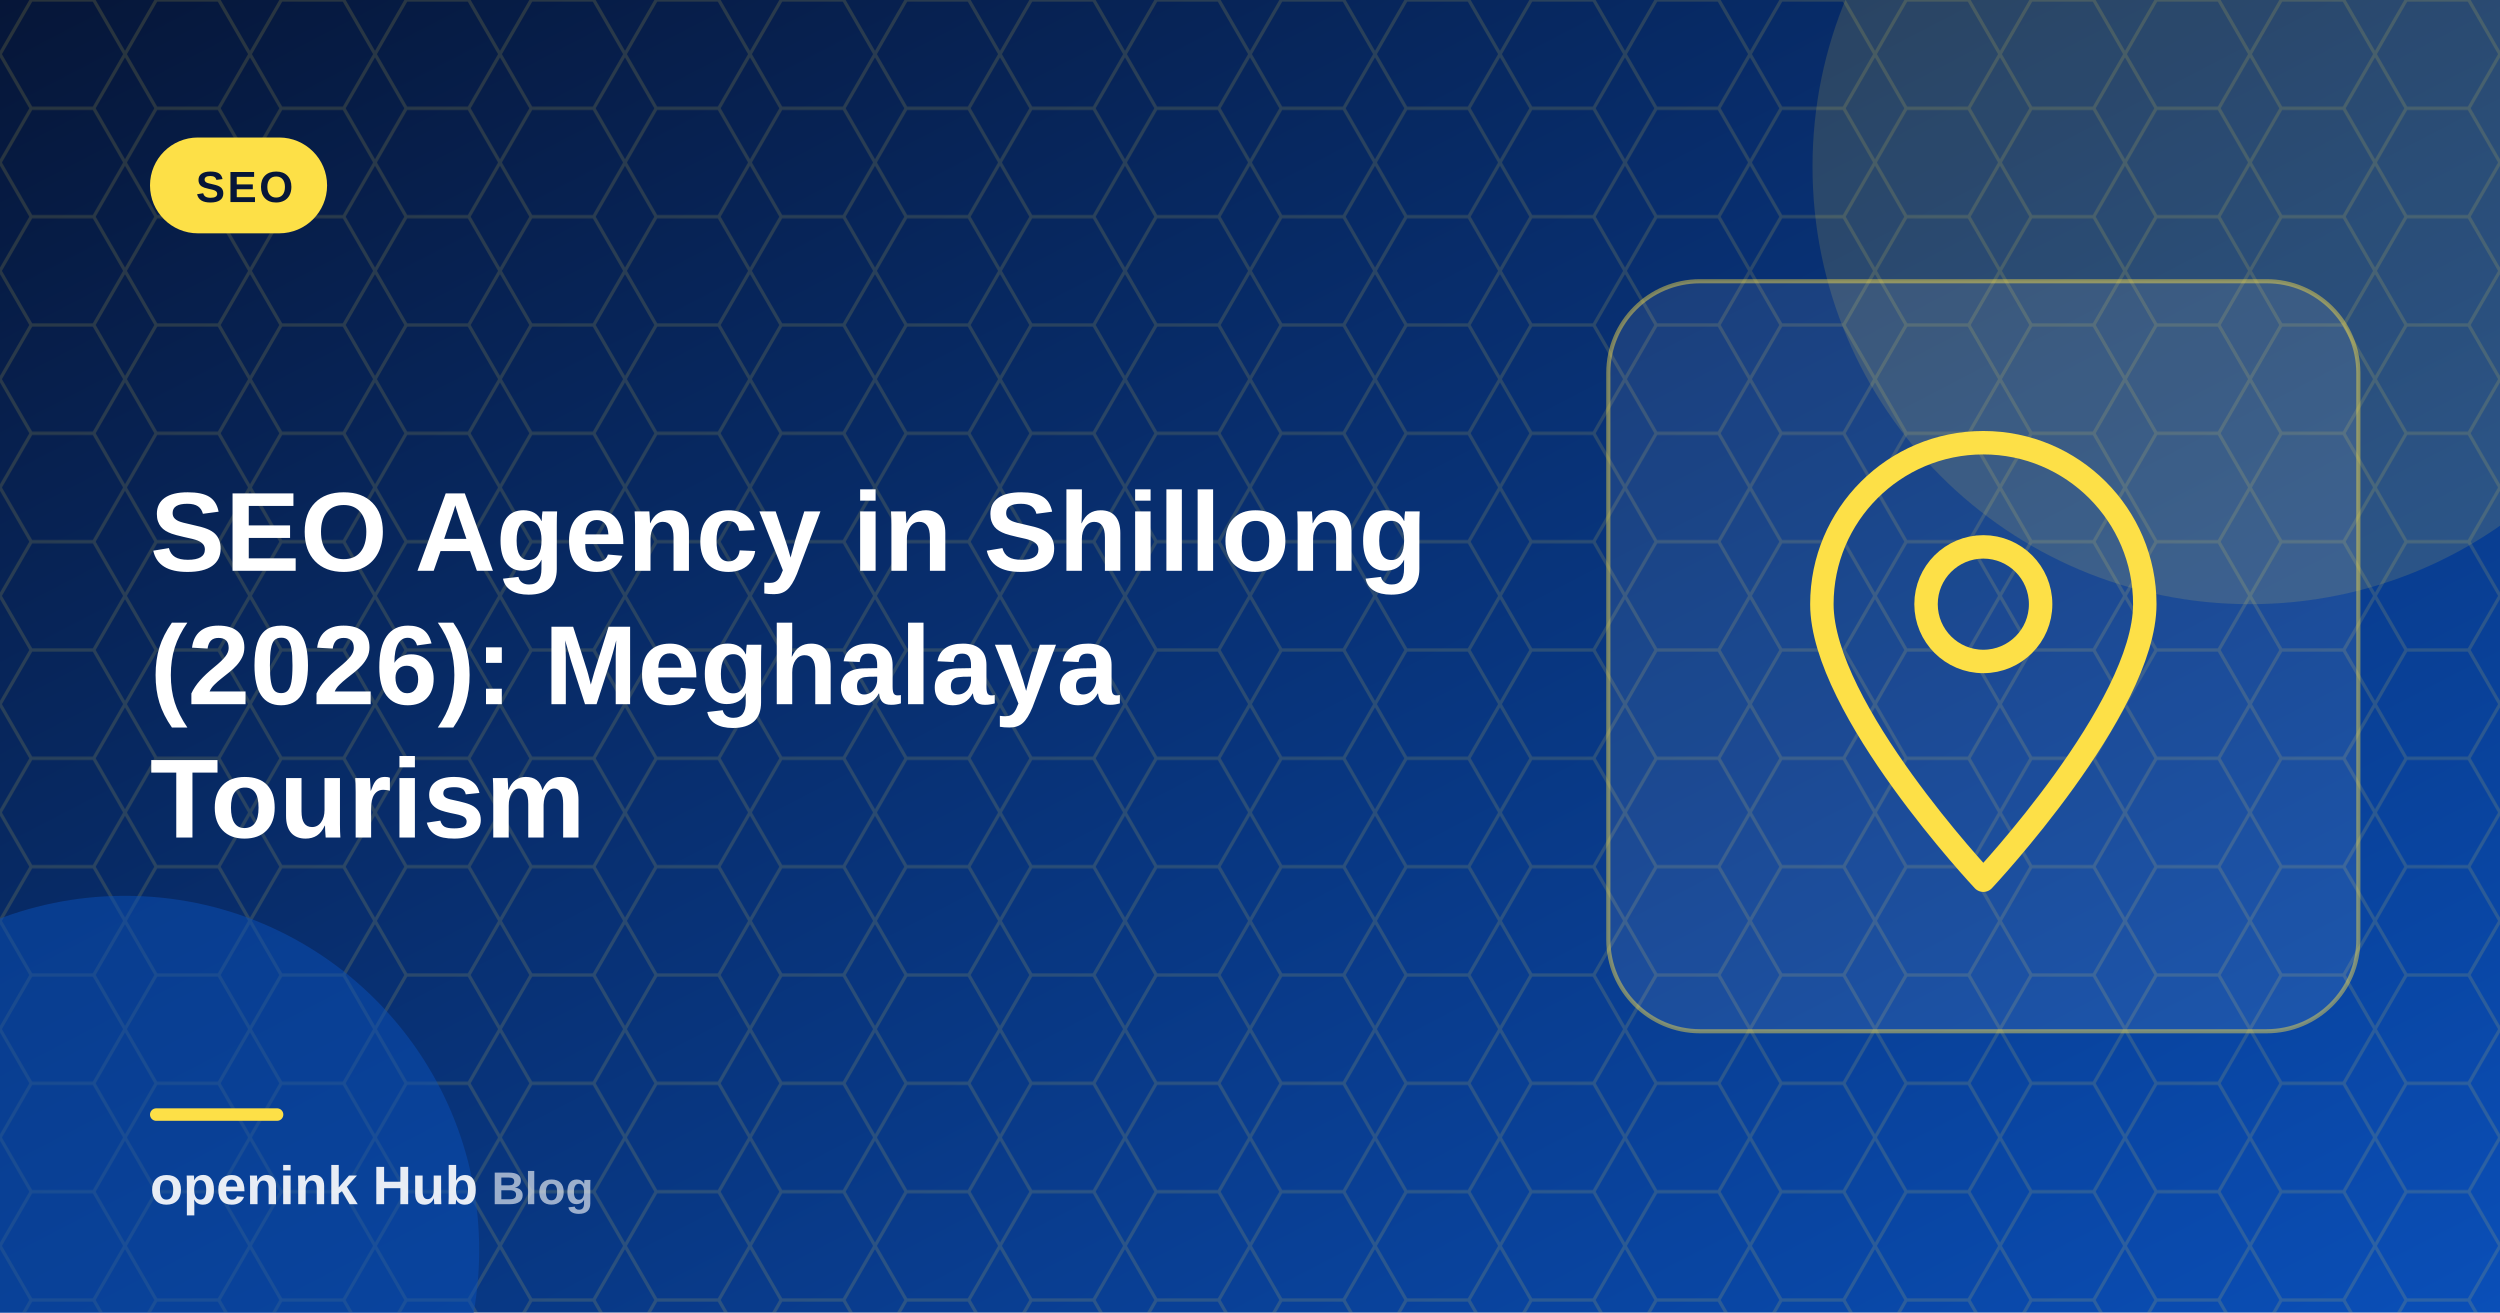
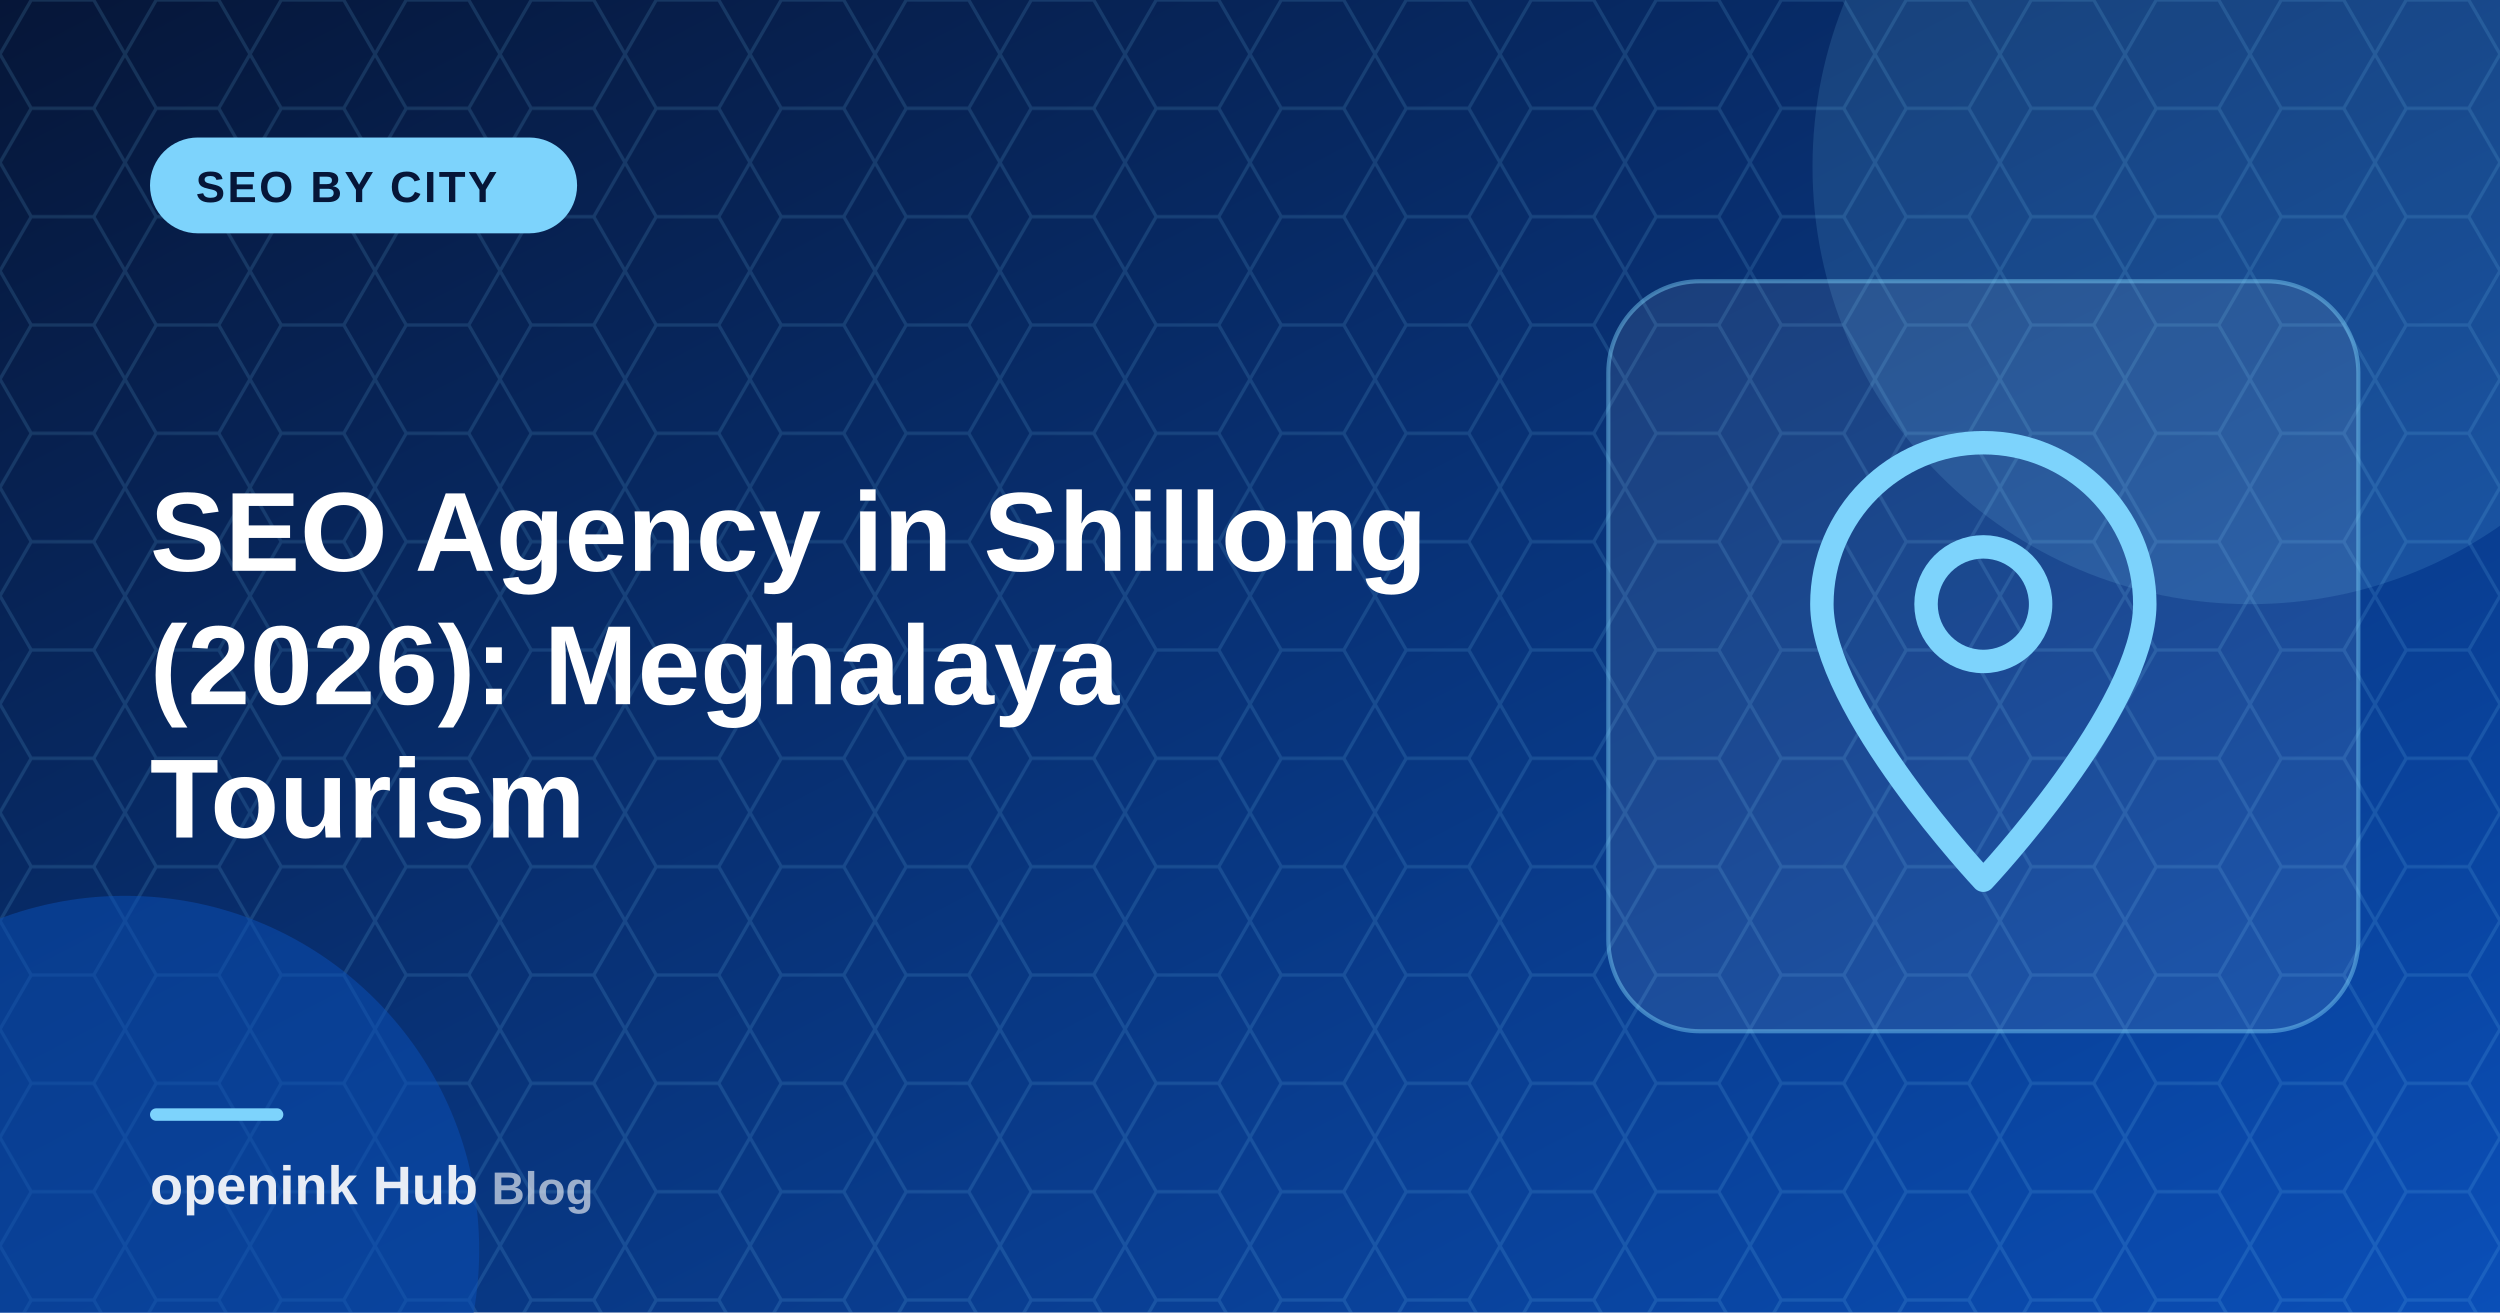
<svg xmlns="http://www.w3.org/2000/svg" width="1200" height="630" viewBox="0 0 1200 630" role="img" aria-label="SEO Agency in Shillong (2026): Meghalaya Tourism">
  <defs>
    <linearGradient id="g" x1="0" y1="0" x2="1" y2="1">
      <stop offset="0" stop-color="#061638" />
      <stop offset="1" stop-color="#0a4fb8" />
    </linearGradient>
    <pattern id="p" width="60" height="52" patternUnits="userSpaceOnUse">
-       <path d="M15 0h30l15 26-15 26H15L0 26Z" fill="none" stroke="#fde047" stroke-width="1.6" />
+       <path d="M15 0h30l15 26-15 26H15L0 26Z" fill="none" stroke="#7dd3fc" stroke-width="1.6" />
    </pattern>
-     <style>.ic{fill:none;stroke:#fde047;stroke-width:9;stroke-linecap:round;stroke-linejoin:round}.ic .f{fill:#fde047;stroke:none}</style>
+     <style>.ic{fill:none;stroke:#7dd3fc;stroke-width:9;stroke-linecap:round;stroke-linejoin:round}.ic .f{fill:#7dd3fc;stroke:none}</style>
  </defs>
  <rect width="1200" height="630" fill="url(#g)" />
  <rect width="1200" height="630" fill="url(#p)" opacity=".14" />
-   <circle cx="1080" cy="80" r="210" fill="#fde047" opacity=".14" />
+   <circle cx="1080" cy="80" r="210" fill="#7dd3fc" opacity=".14" />
  <circle cx="60" cy="600" r="170" fill="#0a4fb8" opacity=".5" />
-   <rect x="772" y="135" width="360" height="360" rx="44" fill="#fff" fill-opacity=".08" stroke="#fde047" stroke-opacity=".45" stroke-width="2" />
+   <rect x="772" y="135" width="360" height="360" rx="44" fill="#fff" fill-opacity=".08" stroke="#7dd3fc" stroke-opacity=".45" stroke-width="2" />
  <g class="ic" transform="translate(827 190) scale(1.25)">
    <path d="M100 186S38 120 38 80a62 62 0 0 1 124 0c0 40-62 106-62 106Z" />
    <circle cx="100" cy="80" r="22" />
  </g>
-   <rect x="72" y="66" width="85" height="46" rx="23" fill="#fde047" />
-   <text x="94" y="97" fill="#061638" font-family="Segoe UI,Arial,sans-serif" font-size="21" font-weight="700" letter-spacing="1.2">SEO</text>
+   <rect x="72" y="66" width="205" height="46" rx="23" fill="#7dd3fc" />
+   <text x="94" y="97" fill="#061638" font-family="Segoe UI,Arial,sans-serif" font-size="21" font-weight="700" letter-spacing="1.2">SEO BY CITY</text>
  <text x="72" y="274" fill="#fff" font-family="Segoe UI,Arial,sans-serif" font-size="54" font-weight="800">SEO Agency in Shillong</text>
  <text x="72" y="338" fill="#fff" font-family="Segoe UI,Arial,sans-serif" font-size="54" font-weight="800">(2026): Meghalaya</text>
  <text x="72" y="402" fill="#fff" font-family="Segoe UI,Arial,sans-serif" font-size="54" font-weight="800">Tourism</text>
-   <rect x="72" y="532" width="64" height="6" rx="3" fill="#fde047" />
+   <rect x="72" y="532" width="64" height="6" rx="3" fill="#7dd3fc" />
  <text x="72" y="578" fill="#fff" fill-opacity=".9" font-family="Segoe UI,Arial,sans-serif" font-size="26" font-weight="700">openink Hub</text>
  <text x="236" y="578" fill="#fff" fill-opacity=".6" font-family="Segoe UI,Arial,sans-serif" font-size="22" font-weight="600">Blog</text>
</svg>
